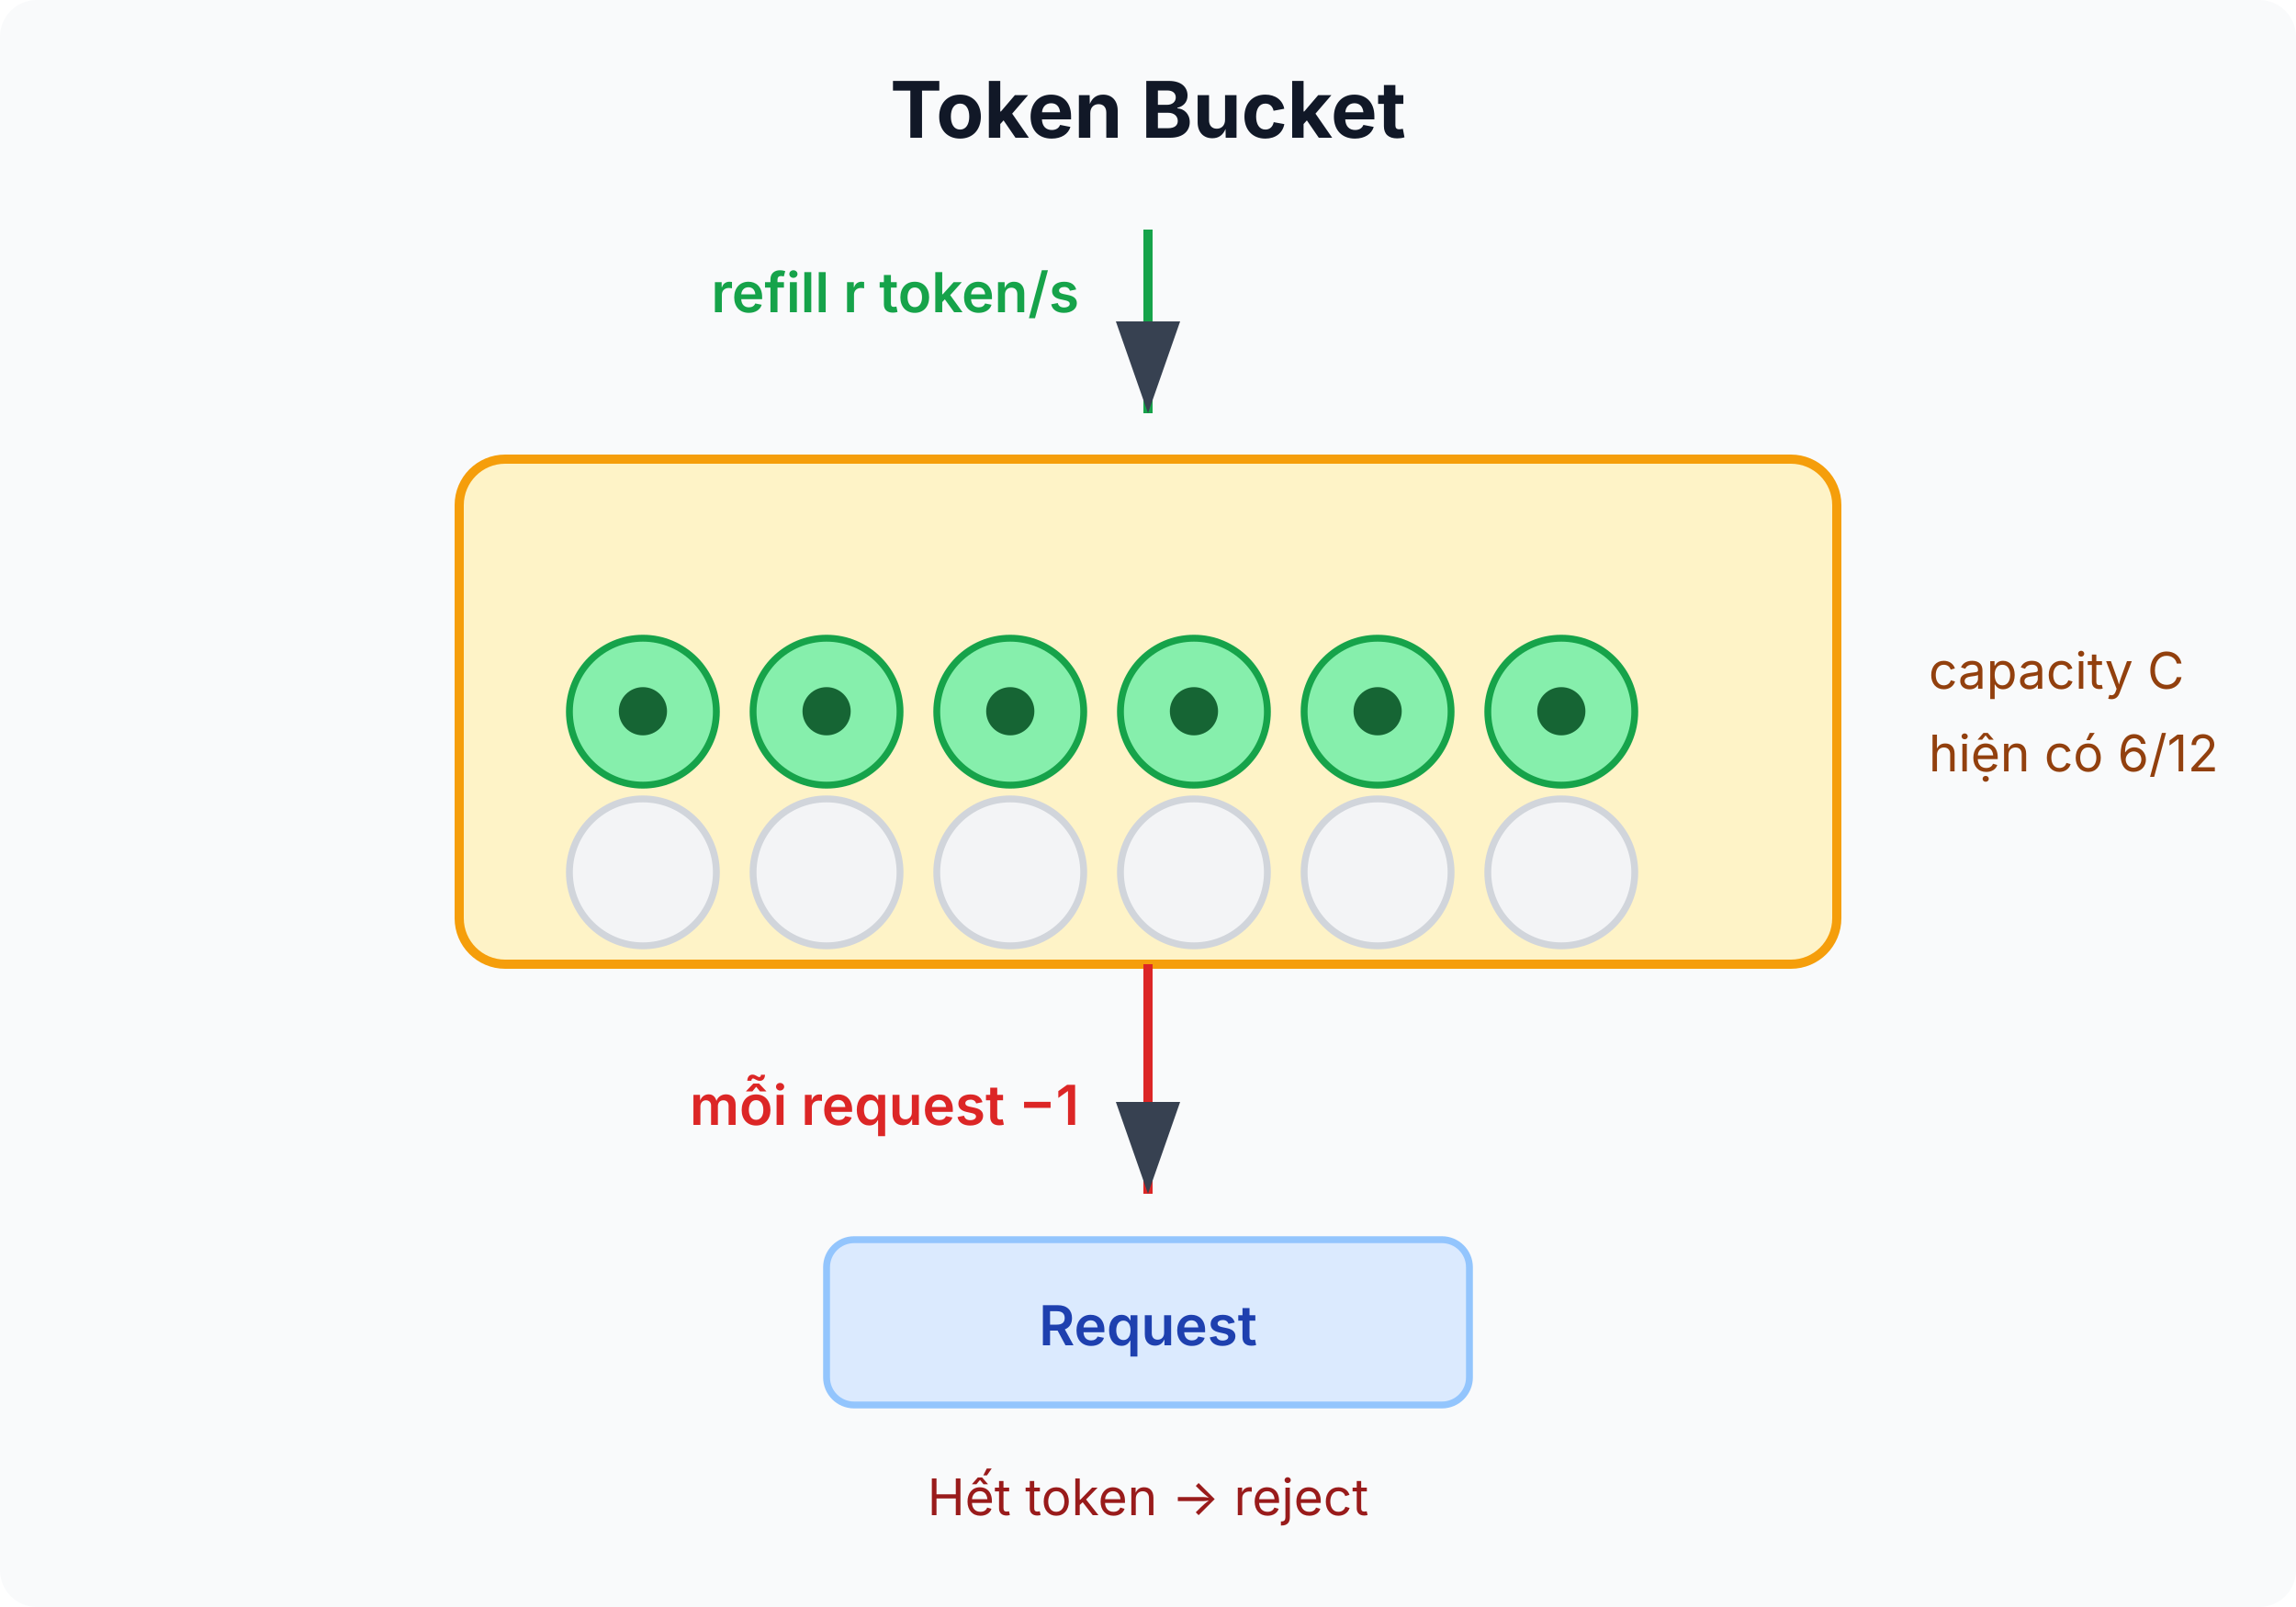
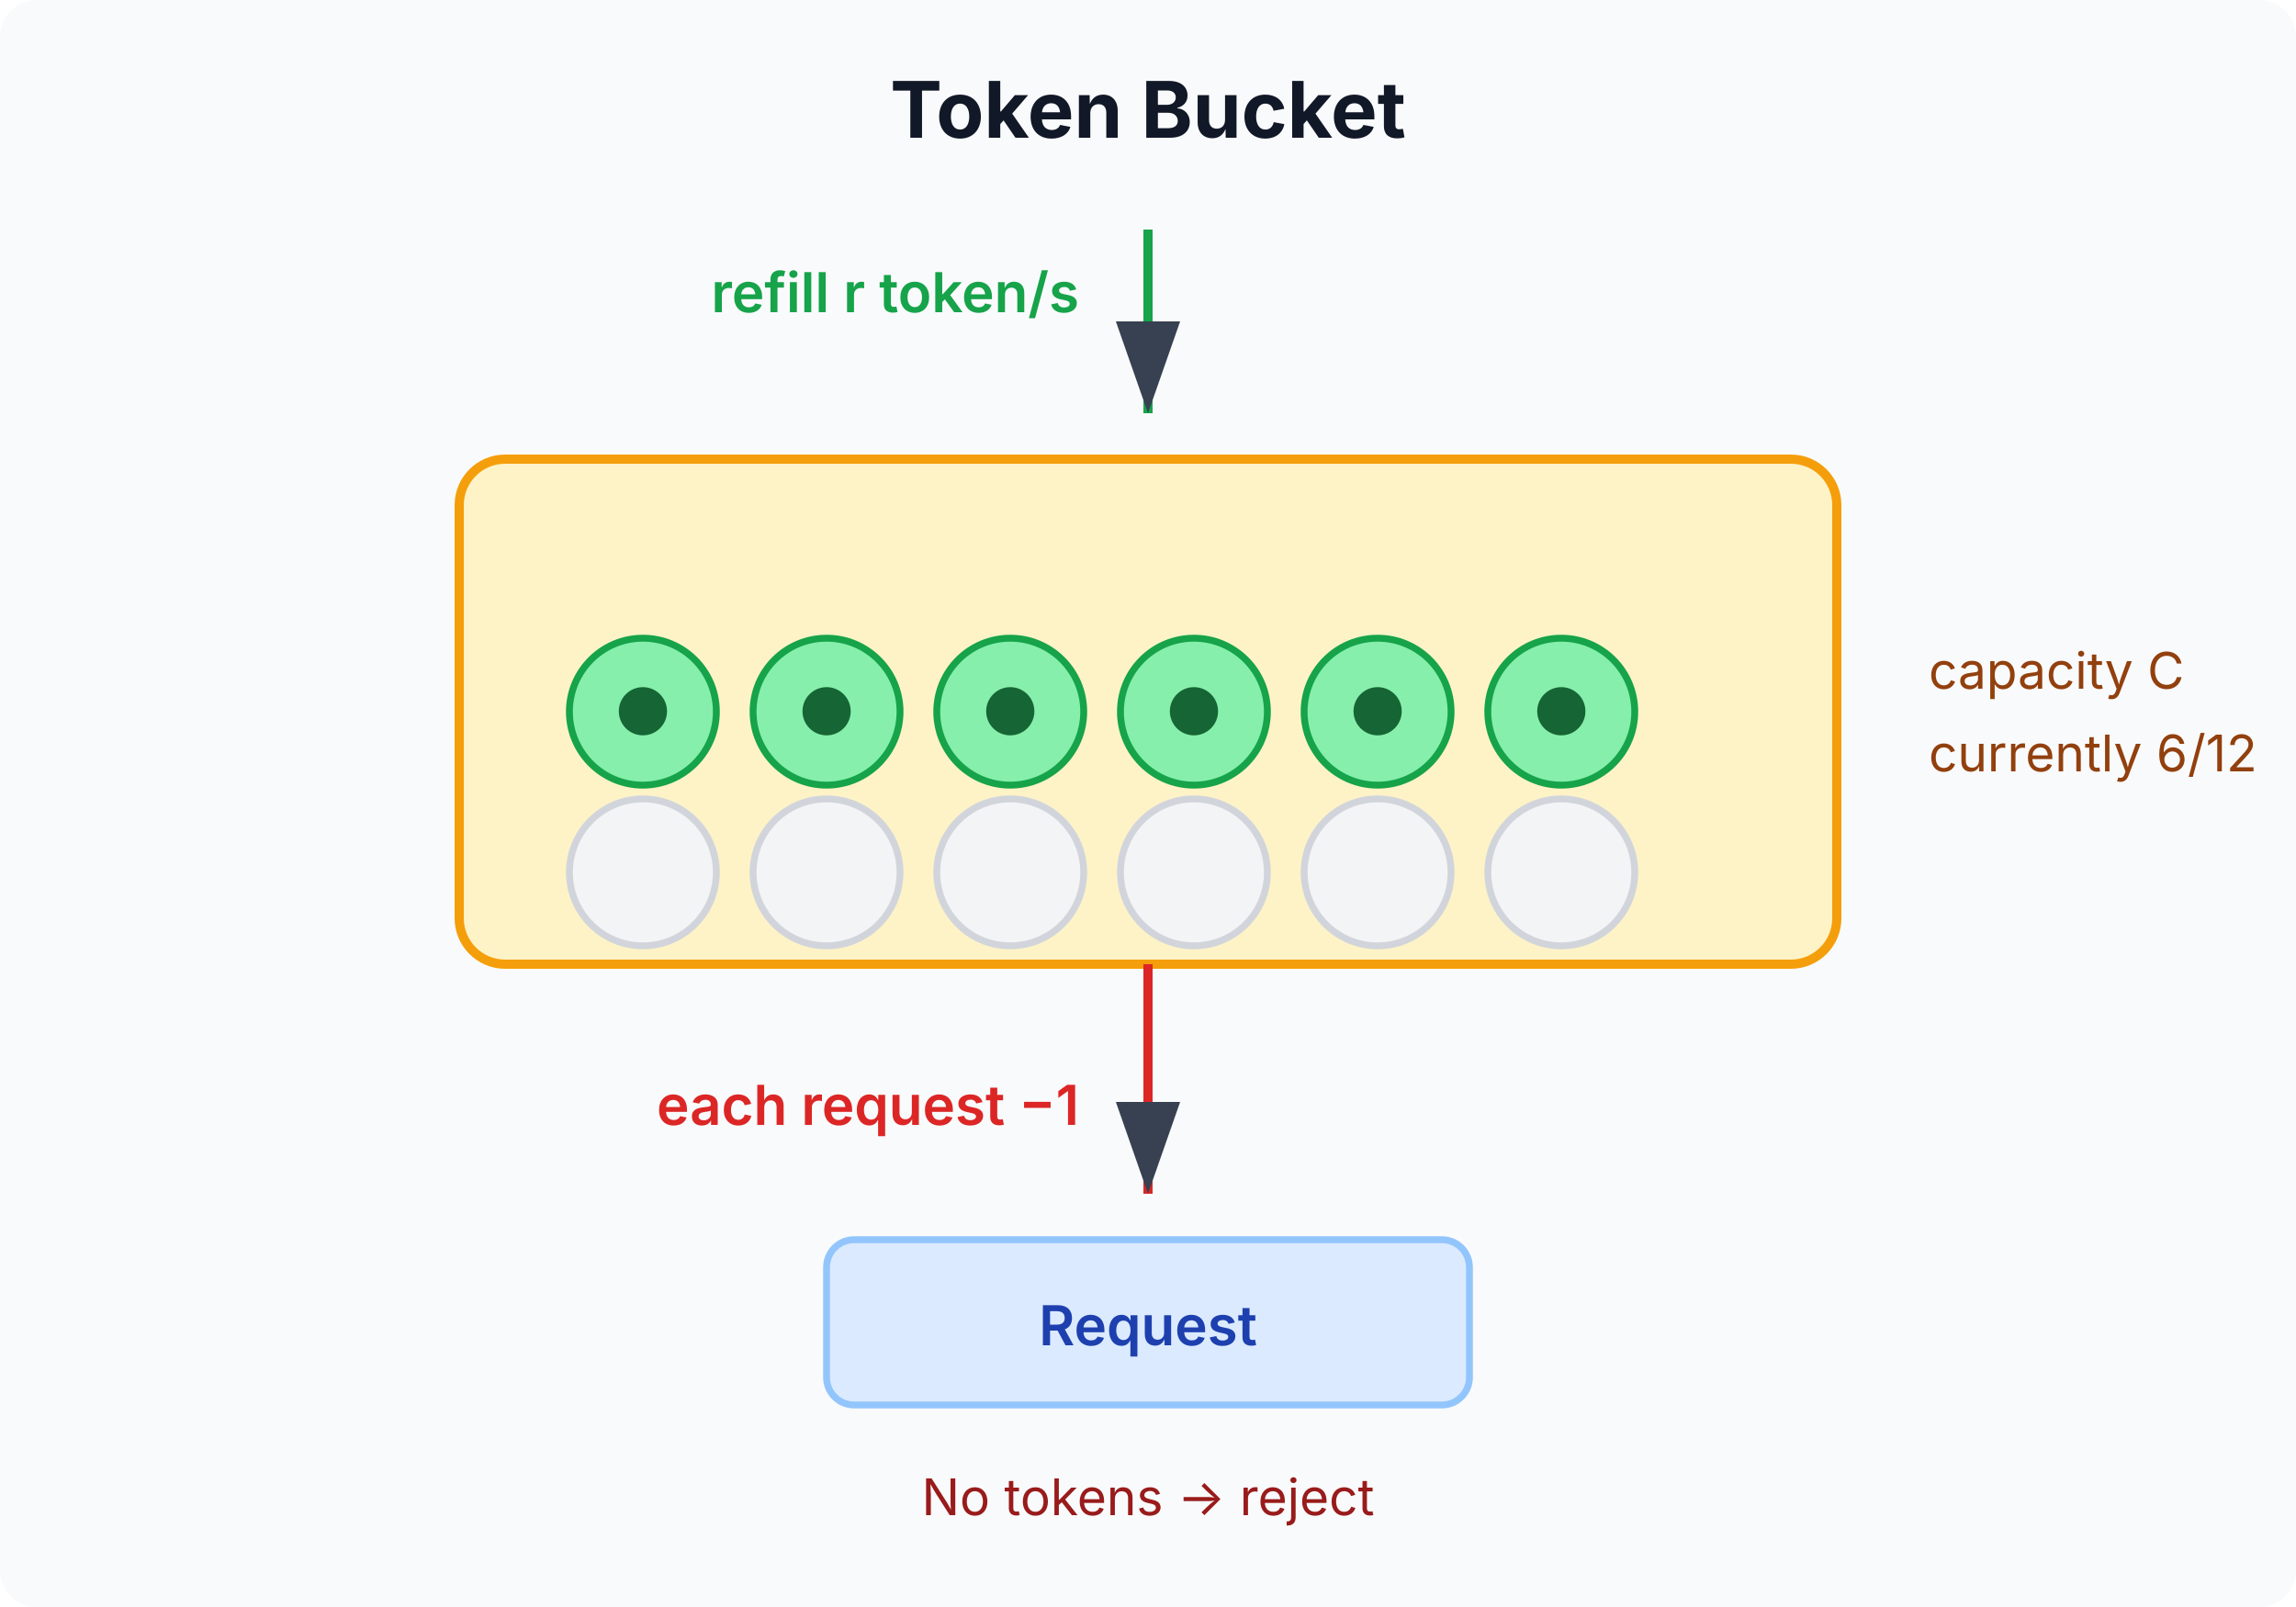
<svg xmlns="http://www.w3.org/2000/svg" viewBox="0 0 500 350" font-family="system-ui, -apple-system, sans-serif">
  <defs>
    <marker id="arr" markerWidth="10" markerHeight="7" refX="10" refY="3.5" orient="auto">
      <polygon points="0 0, 10 3.5, 0 7" fill="#374151" />
    </marker>
  </defs>
  <rect width="500" height="350" fill="#f9fafb" rx="8" />
  <text x="250" y="30" text-anchor="middle" font-size="17" font-weight="bold" fill="#111827">Token Bucket</text>
  <line x1="250" y1="50" x2="250" y2="90" stroke="#16a34a" stroke-width="2" marker-end="url(#arr)" />
  <text x="250" y="68" text-anchor="end" font-size="12" font-weight="600" fill="#16a34a" dx="-15">refill r token/s</text>
  <rect x="100" y="100" width="300" height="110" fill="#fef3c7" rx="10" stroke="#f59e0b" stroke-width="2" />
  <circle cx="140" cy="155" r="16" fill="#86efac" stroke="#16a34a" stroke-width="1.5" />
  <text x="140" y="160" text-anchor="middle" font-size="14" fill="#166534">●</text>
  <circle cx="180" cy="155" r="16" fill="#86efac" stroke="#16a34a" stroke-width="1.5" />
  <text x="180" y="160" text-anchor="middle" font-size="14" fill="#166534">●</text>
  <circle cx="220" cy="155" r="16" fill="#86efac" stroke="#16a34a" stroke-width="1.5" />
  <text x="220" y="160" text-anchor="middle" font-size="14" fill="#166534">●</text>
  <circle cx="260" cy="155" r="16" fill="#86efac" stroke="#16a34a" stroke-width="1.5" />
  <text x="260" y="160" text-anchor="middle" font-size="14" fill="#166534">●</text>
  <circle cx="300" cy="155" r="16" fill="#86efac" stroke="#16a34a" stroke-width="1.5" />
  <text x="300" y="160" text-anchor="middle" font-size="14" fill="#166534">●</text>
  <circle cx="340" cy="155" r="16" fill="#86efac" stroke="#16a34a" stroke-width="1.5" />
  <text x="340" y="160" text-anchor="middle" font-size="14" fill="#166534">●</text>
  <circle cx="140" cy="190" r="16" fill="#f3f4f6" stroke="#d1d5db" stroke-width="1.5" />
  <circle cx="180" cy="190" r="16" fill="#f3f4f6" stroke="#d1d5db" stroke-width="1.5" />
  <circle cx="220" cy="190" r="16" fill="#f3f4f6" stroke="#d1d5db" stroke-width="1.5" />
  <circle cx="260" cy="190" r="16" fill="#f3f4f6" stroke="#d1d5db" stroke-width="1.5" />
  <circle cx="300" cy="190" r="16" fill="#f3f4f6" stroke="#d1d5db" stroke-width="1.5" />
  <circle cx="340" cy="190" r="16" fill="#f3f4f6" stroke="#d1d5db" stroke-width="1.5" />
  <text x="420" y="150" font-size="11" fill="#92400e">capacity C</text>
-   <text x="420" y="168" font-size="11" fill="#92400e">hiện có 6/12</text>
+   <text x="420" y="168" font-size="11" fill="#92400e">currently 6/12</text>
  <line x1="250" y1="210" x2="250" y2="260" stroke="#dc2626" stroke-width="2" marker-end="url(#arr)" />
-   <text x="250" y="245" text-anchor="end" font-size="12" font-weight="600" fill="#dc2626" dx="-15">mỗi request −1</text>
+   <text x="250" y="245" text-anchor="end" font-size="12" font-weight="600" fill="#dc2626" dx="-15">each request −1</text>
  <rect x="180" y="270" width="140" height="36" fill="#dbeafe" rx="6" stroke="#93c5fd" stroke-width="1.5" />
  <text x="250" y="293" text-anchor="middle" font-size="12" font-weight="600" fill="#1e40af">Request</text>
-   <text x="250" y="330" text-anchor="middle" font-size="11" fill="#991b1b">Hết token → reject</text>
+   <text x="250" y="330" text-anchor="middle" font-size="11" fill="#991b1b">No tokens → reject</text>
</svg>
